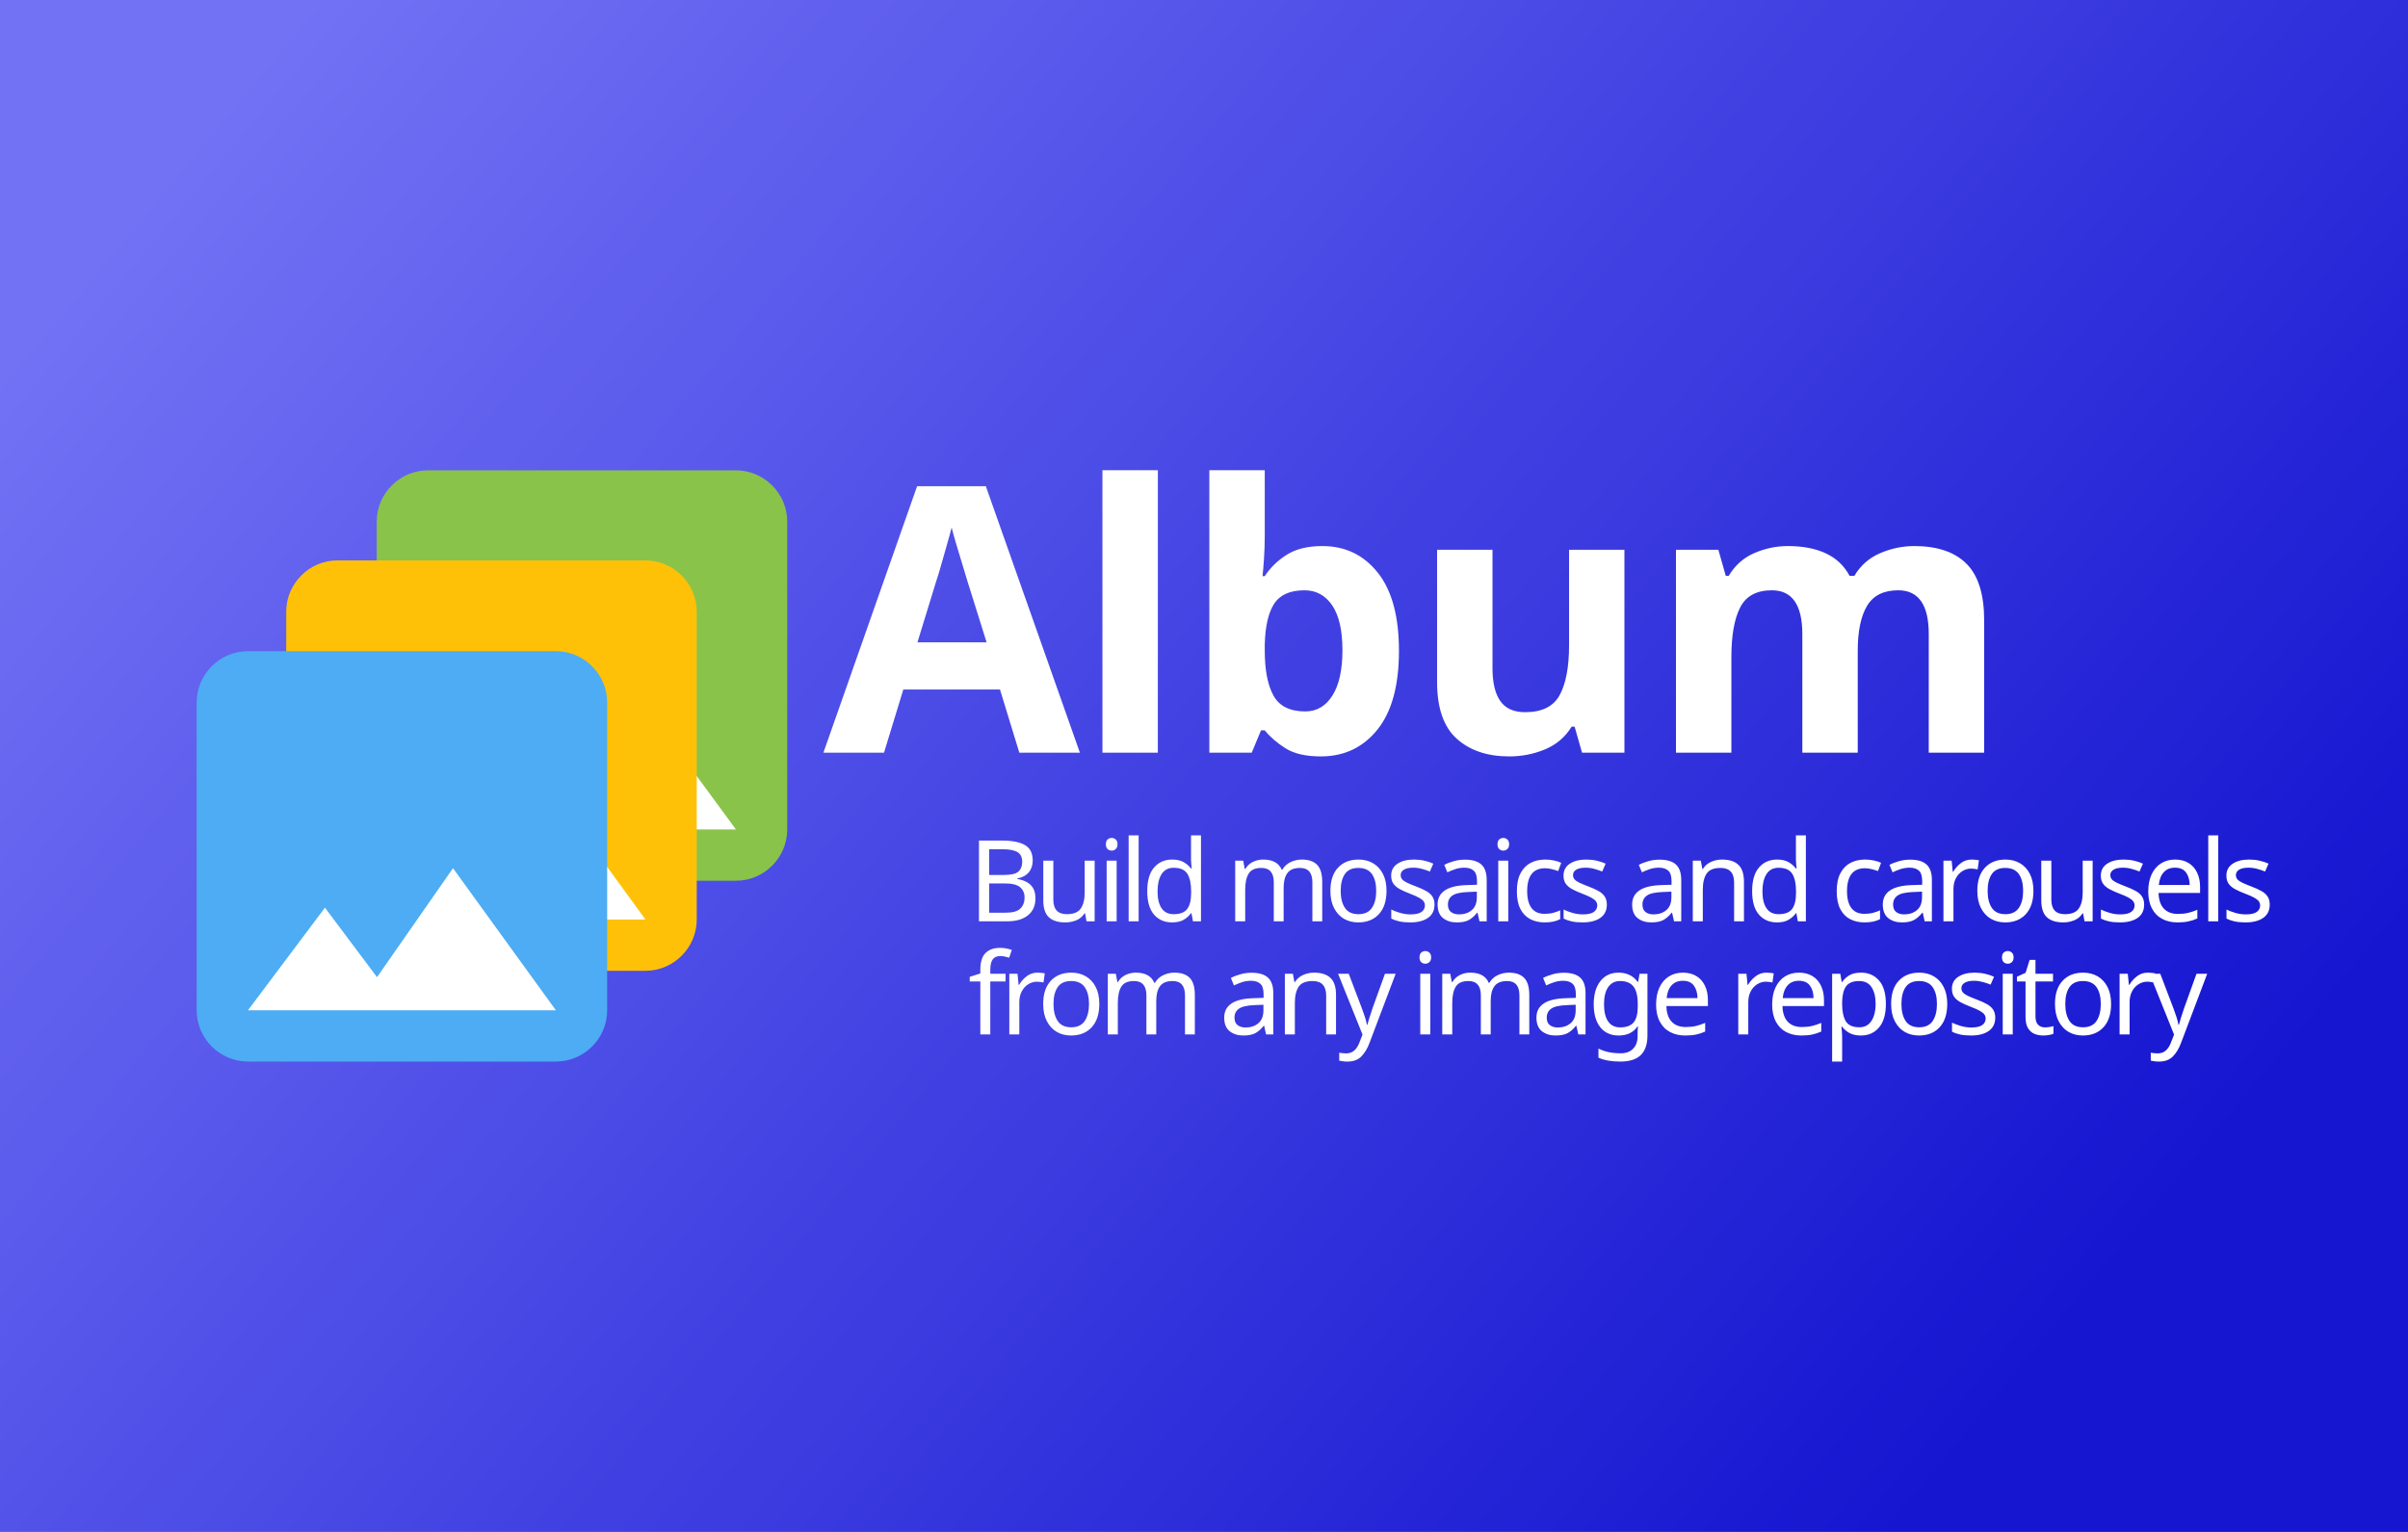
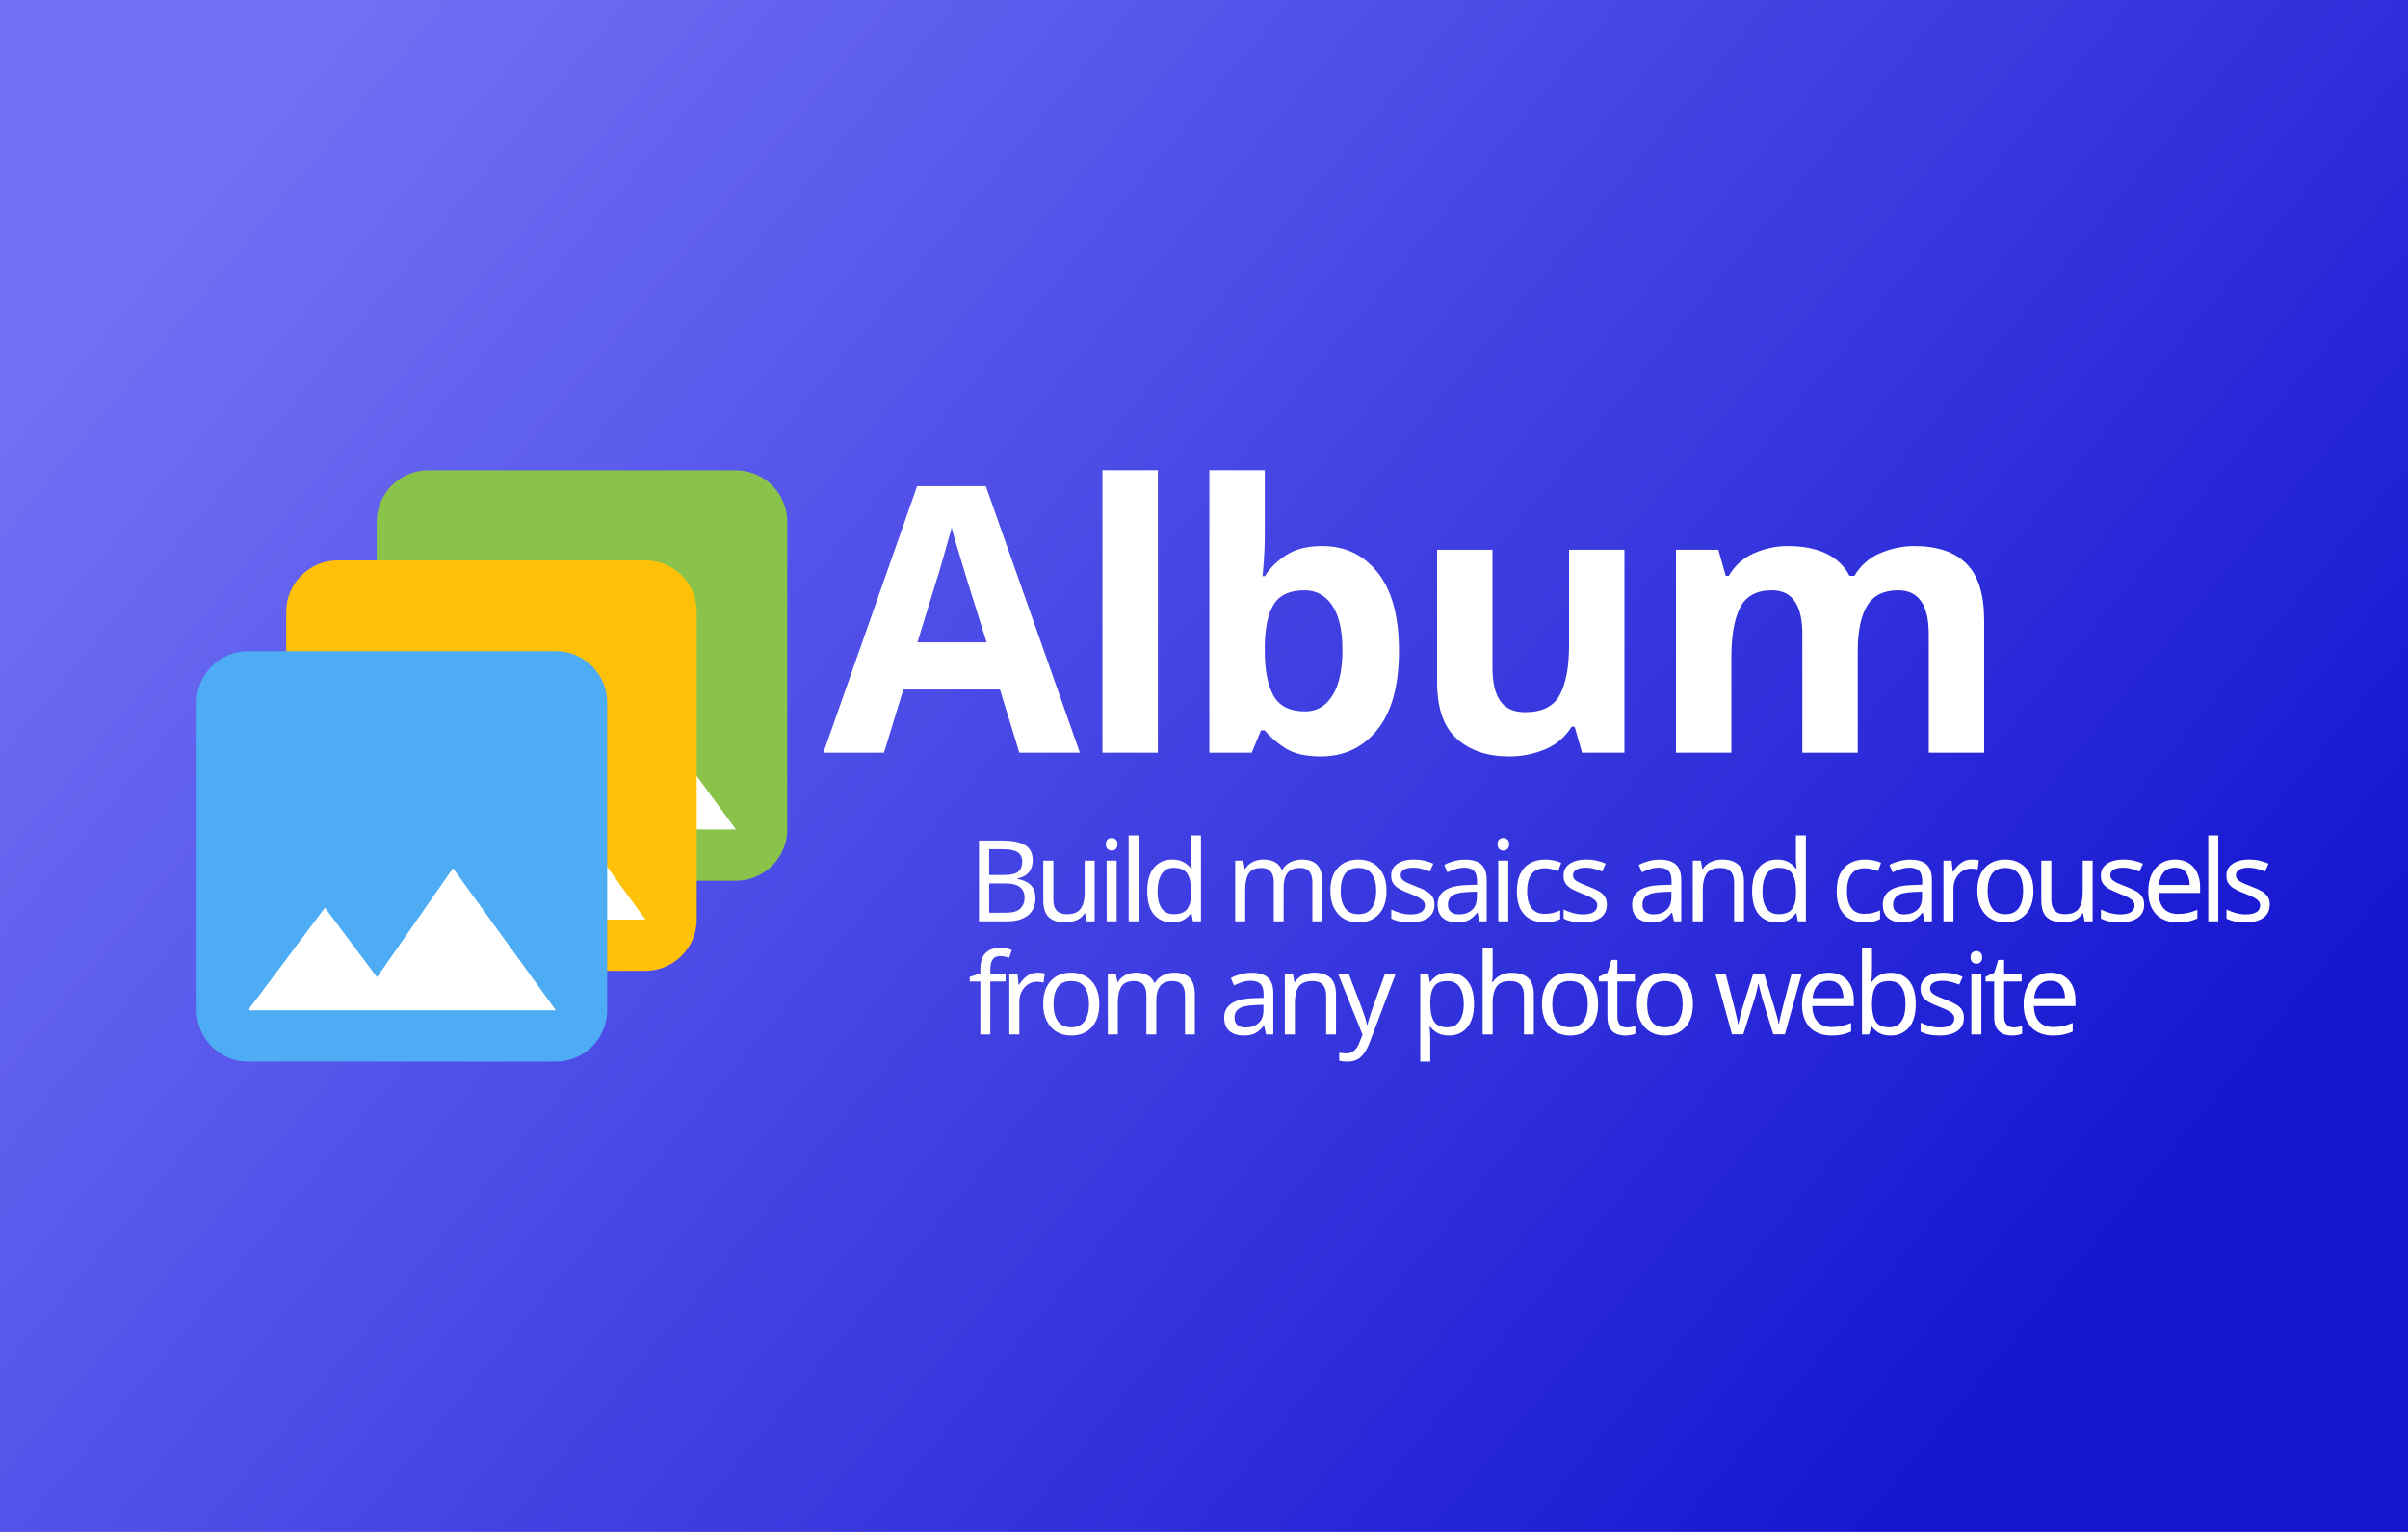
<svg xmlns="http://www.w3.org/2000/svg" xmlns:xlink="http://www.w3.org/1999/xlink" width="440" height="280" viewBox="0 0 440 280" id="svg2" version="1.1">
  <defs id="defs4">
    <linearGradient id="linearGradient4816">
      <stop style="stop-color:#0f0fd0;stop-opacity:1" offset="0" id="stop4804" />
      <stop style="stop-color:#6e6ef5;stop-opacity:1" offset="1" id="stop4806" />
    </linearGradient>
    <linearGradient xlink:href="#linearGradient4816" id="linearGradient4808" x1="796.841" y1="955.837" x2="70.671" y2="438.568" gradientUnits="userSpaceOnUse" spreadMethod="pad" gradientTransform="matrix(0.4773777,0,0,0.4097136,0,247.7868)" />
  </defs>
  <g id="layer2" style="display:inline;opacity:0.97" transform="translate(0,-400)">
    <rect style="opacity:1;fill:url(#linearGradient4808);fill-opacity:1;fill-rule:nonzero;stroke:none;stroke-width:5;stroke-miterlimit:4;stroke-dasharray:none;stroke-opacity:1" id="rect4000" width="440" height="280" x="0" y="400" ry="2.8429576e-17" />
  </g>
  <g id="layer1" transform="translate(0,-772.3622)">
    <flowRoot xml:space="preserve" id="flowRoot4925" style="font-style:normal;font-weight:normal;font-size:40px;line-height:125%;font-family:Sans;letter-spacing:0px;word-spacing:0px;fill:#000000;fill-opacity:1;stroke:none;stroke-width:1px;stroke-linecap:butt;stroke-linejoin:miter;stroke-opacity:1" transform="translate(0,372.3622)">
      <flowRegion id="flowRegion4927">
        <rect id="rect4929" width="88.675" height="73.896" x="588.701" y="300.669" />
      </flowRegion>
      <flowPara id="flowPara4931" />
    </flowRoot>
    <g id="g4941" transform="matrix(0.5906554,0,0,0.5906554,-71.98281,491.6016)">
      <g id="g4880" transform="matrix(7.937224,0,0,7.937224,178.6673,617.0039)">
        <rect style="fill:#ffffff;fill-opacity:1;fill-rule:nonzero;stroke:none" id="rect3761" width="12.454" height="6" x="9.073" y="8.978" ry="6.9388939e-17" />
        <path d="m 23.527,14.489 0,-12 c 0,-1.1 -0.9,-2 -2,-2 l -12,0 c -1.1,0 -2,0.9 -2,2 l 0,12 c 0,1.1 0.9,2 2,2 l 12,0 c 1.1,0 2,-0.9 2,-2 z m -11,-4 2.03,2.71 L 17.5,9 l 4.027,5.489 -12,0 z" id="path6" style="fill:#89c34a;fill-opacity:1;fill-rule:nonzero" />
        <rect style="fill:#ffffff;fill-opacity:1;fill-rule:nonzero;stroke:none" id="rect3761-0" width="12.454" height="6" x="5.546" y="12.489" ry="6.9388939e-17" />
        <path d="M 20,18 20,6 c 0,-1.1 -0.9,-2 -2,-2 l -12,0 c -1.1,0 -2,0.9 -2,2 l 0,12 c 0,1.1 0.9,2 2,2 L 18,20 c 1.1,0 2,-0.9 2,-2 z M 9,14 11.03,16.71 14,12.5 18,18 6,18 Z" id="path6-1" style="fill:#ffc107;fill-opacity:1;fill-rule:nonzero" />
        <rect style="fill:#ffffff;fill-opacity:1;fill-rule:nonzero;stroke:none" id="rect3761-2" width="12.454" height="6" x="2.055" y="16.028" ry="6.9388939e-17" />
        <path d="m 16.509,21.539 0,-12 c 0,-1.1 -0.9,-2 -2,-2 l -12,0 c -1.1,0 -2,0.9 -2,2 l 0,12 c 0,1.1 0.9,2 2,2 l 12,0 c 1.1,0 2,-0.9 2,-2 z m -11,-4 2.03,2.71 L 10.5,16 l 4.009,5.539 -12,0 z" id="path6-5" style="fill:#4dacf3;fill-opacity:1;fill-rule:nonzero" />
      </g>
      <text id="text4921" y="708.256" x="597.853" style="font-style:normal;font-weight:normal;font-size:40px;line-height:125%;font-family:Sans;letter-spacing:0px;word-spacing:0px;fill:#ffffff;fill-opacity:1;stroke:none;stroke-width:1px;stroke-linecap:butt;stroke-linejoin:miter;stroke-opacity:1" xml:space="preserve">
        <tspan style="font-style:normal;font-variant:normal;font-weight:bold;font-stretch:normal;font-size:115px;font-family:'Droid Sans';-inkscape-font-specification:'Droid Sans Bold';text-align:center;letter-spacing:-2px;text-anchor:middle" y="708.256" x="596.853" id="tspan4923">Album</tspan>
      </text>
      <text id="text4933" y="760.433" x="421.333" style="font-style:normal;font-weight:normal;font-size:40px;line-height:100%;font-family:Sans;letter-spacing:0px;word-spacing:0px;fill:#000000;fill-opacity:1;stroke:none;stroke-width:1px;stroke-linecap:butt;stroke-linejoin:miter;stroke-opacity:1" xml:space="preserve">
        <tspan style="font-style:normal;font-variant:normal;font-weight:normal;font-stretch:normal;font-size:35px;line-height:100%;font-family:'Droid Sans';-inkscape-font-specification:'Droid Sans';letter-spacing:-2.23px;fill:#ffffff;fill-opacity:1" y="760.433" x="421.333" id="tspan4935">Build mosaics and carousels</tspan>
-         <tspan id="tspan4937" style="font-style:normal;font-variant:normal;font-weight:normal;font-stretch:normal;font-size:35px;line-height:100%;font-family:'Droid Sans';-inkscape-font-specification:'Droid Sans';letter-spacing:-2.23px;fill:#ffffff;fill-opacity:1" y="795.433" x="421.333">from any image repository</tspan>
+         <tspan id="tspan4937" style="font-style:normal;font-variant:normal;font-weight:normal;font-stretch:normal;font-size:35px;line-height:100%;font-family:'Droid Sans';-inkscape-font-specification:'Droid Sans';letter-spacing:-2.23px;fill:#ffffff;fill-opacity:1" y="795.433" x="421.333">from any photo website</tspan>
      </text>
    </g>
  </g>
</svg>
